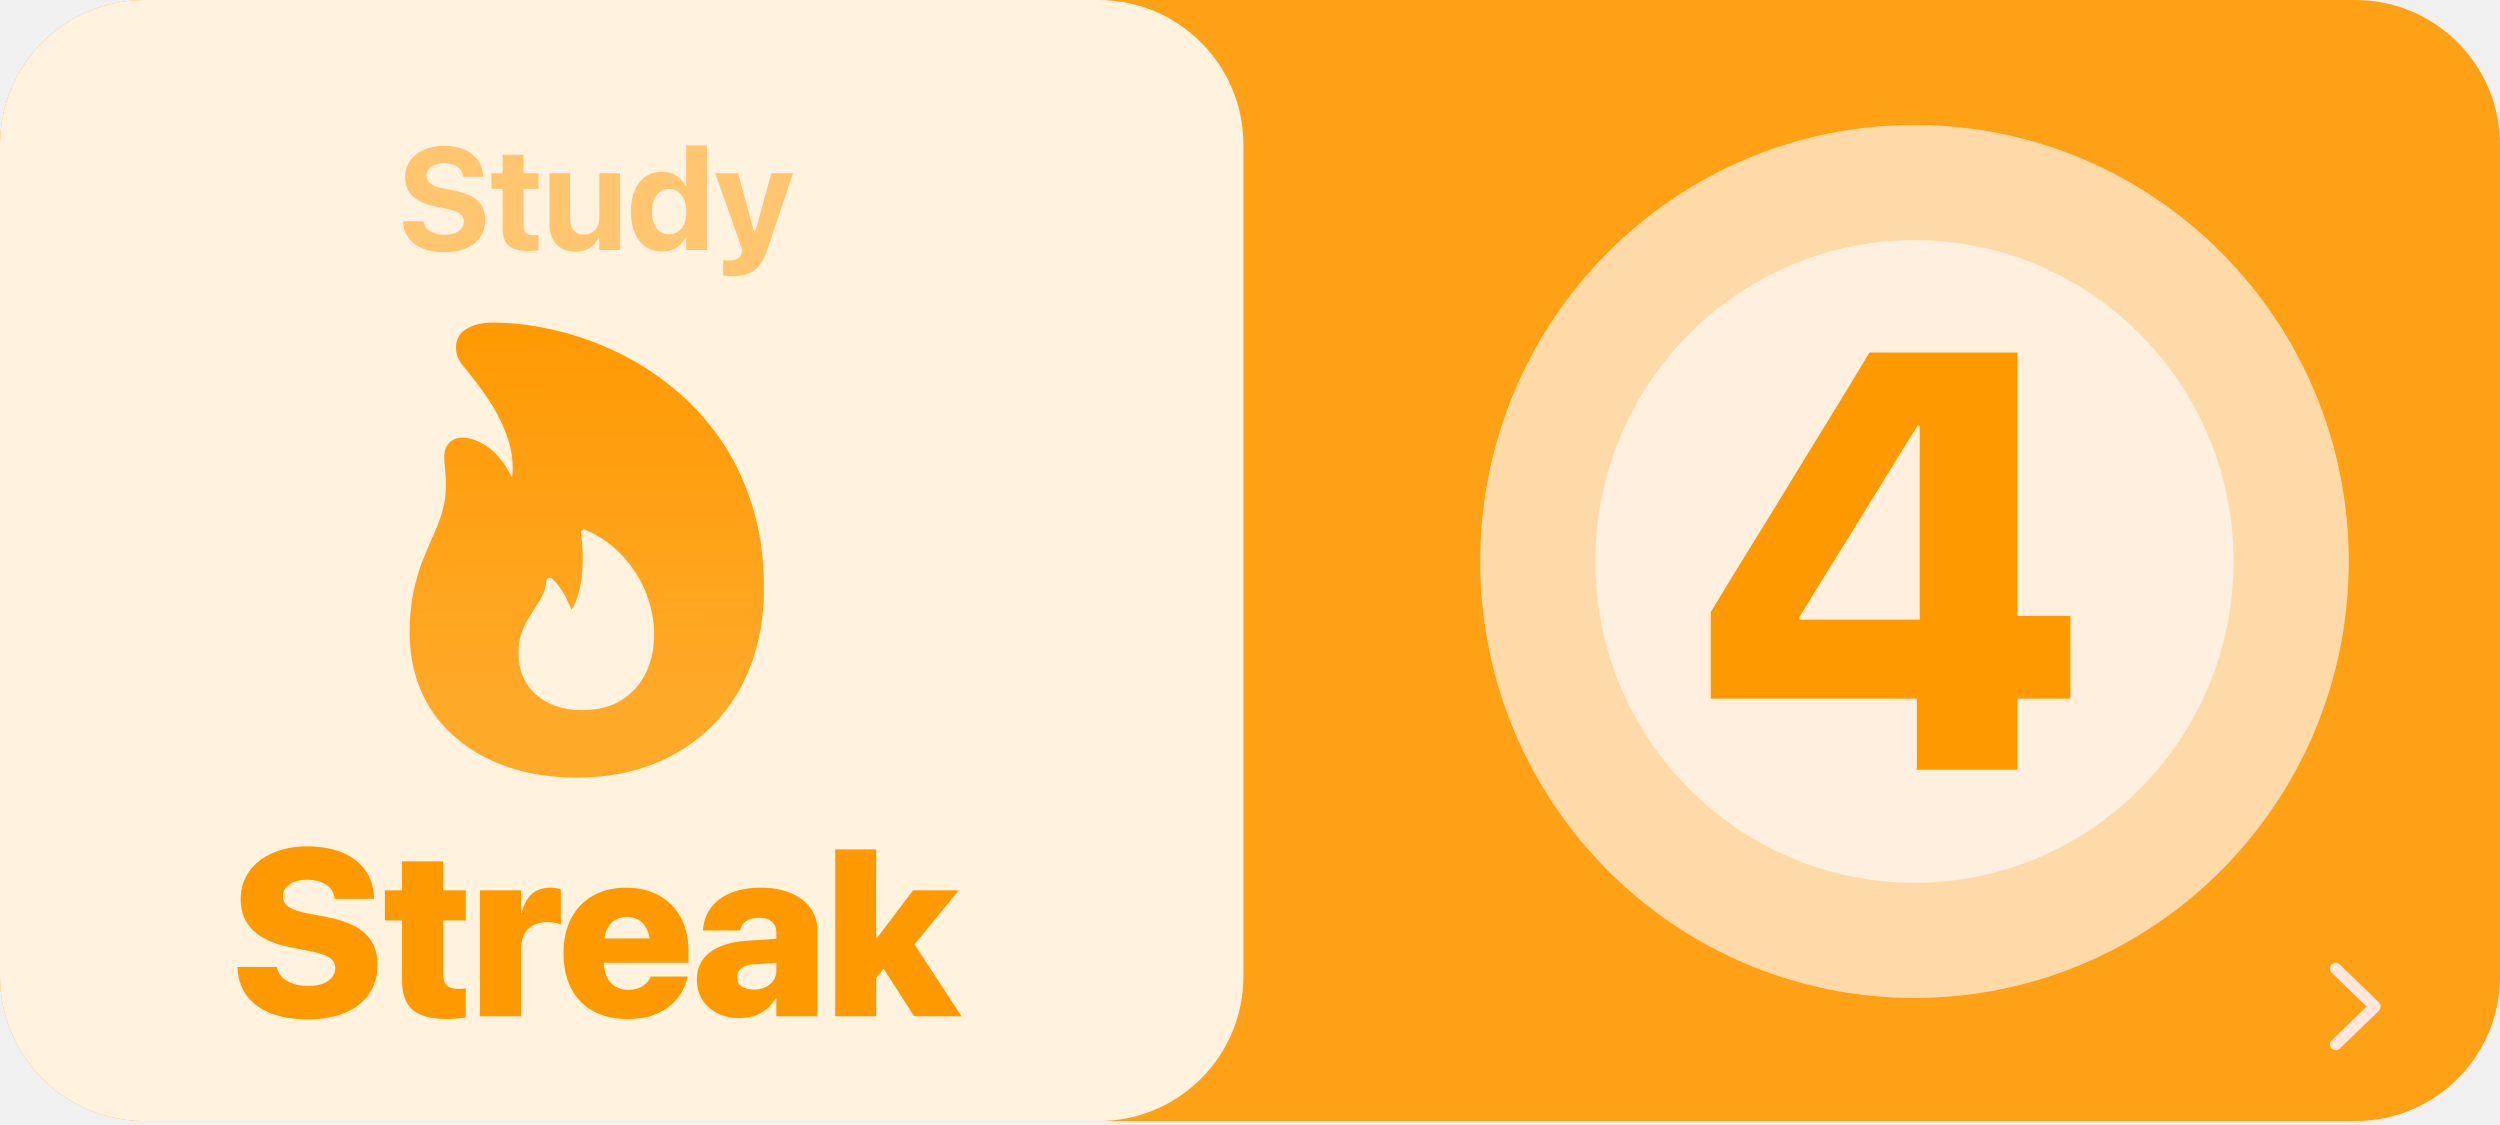
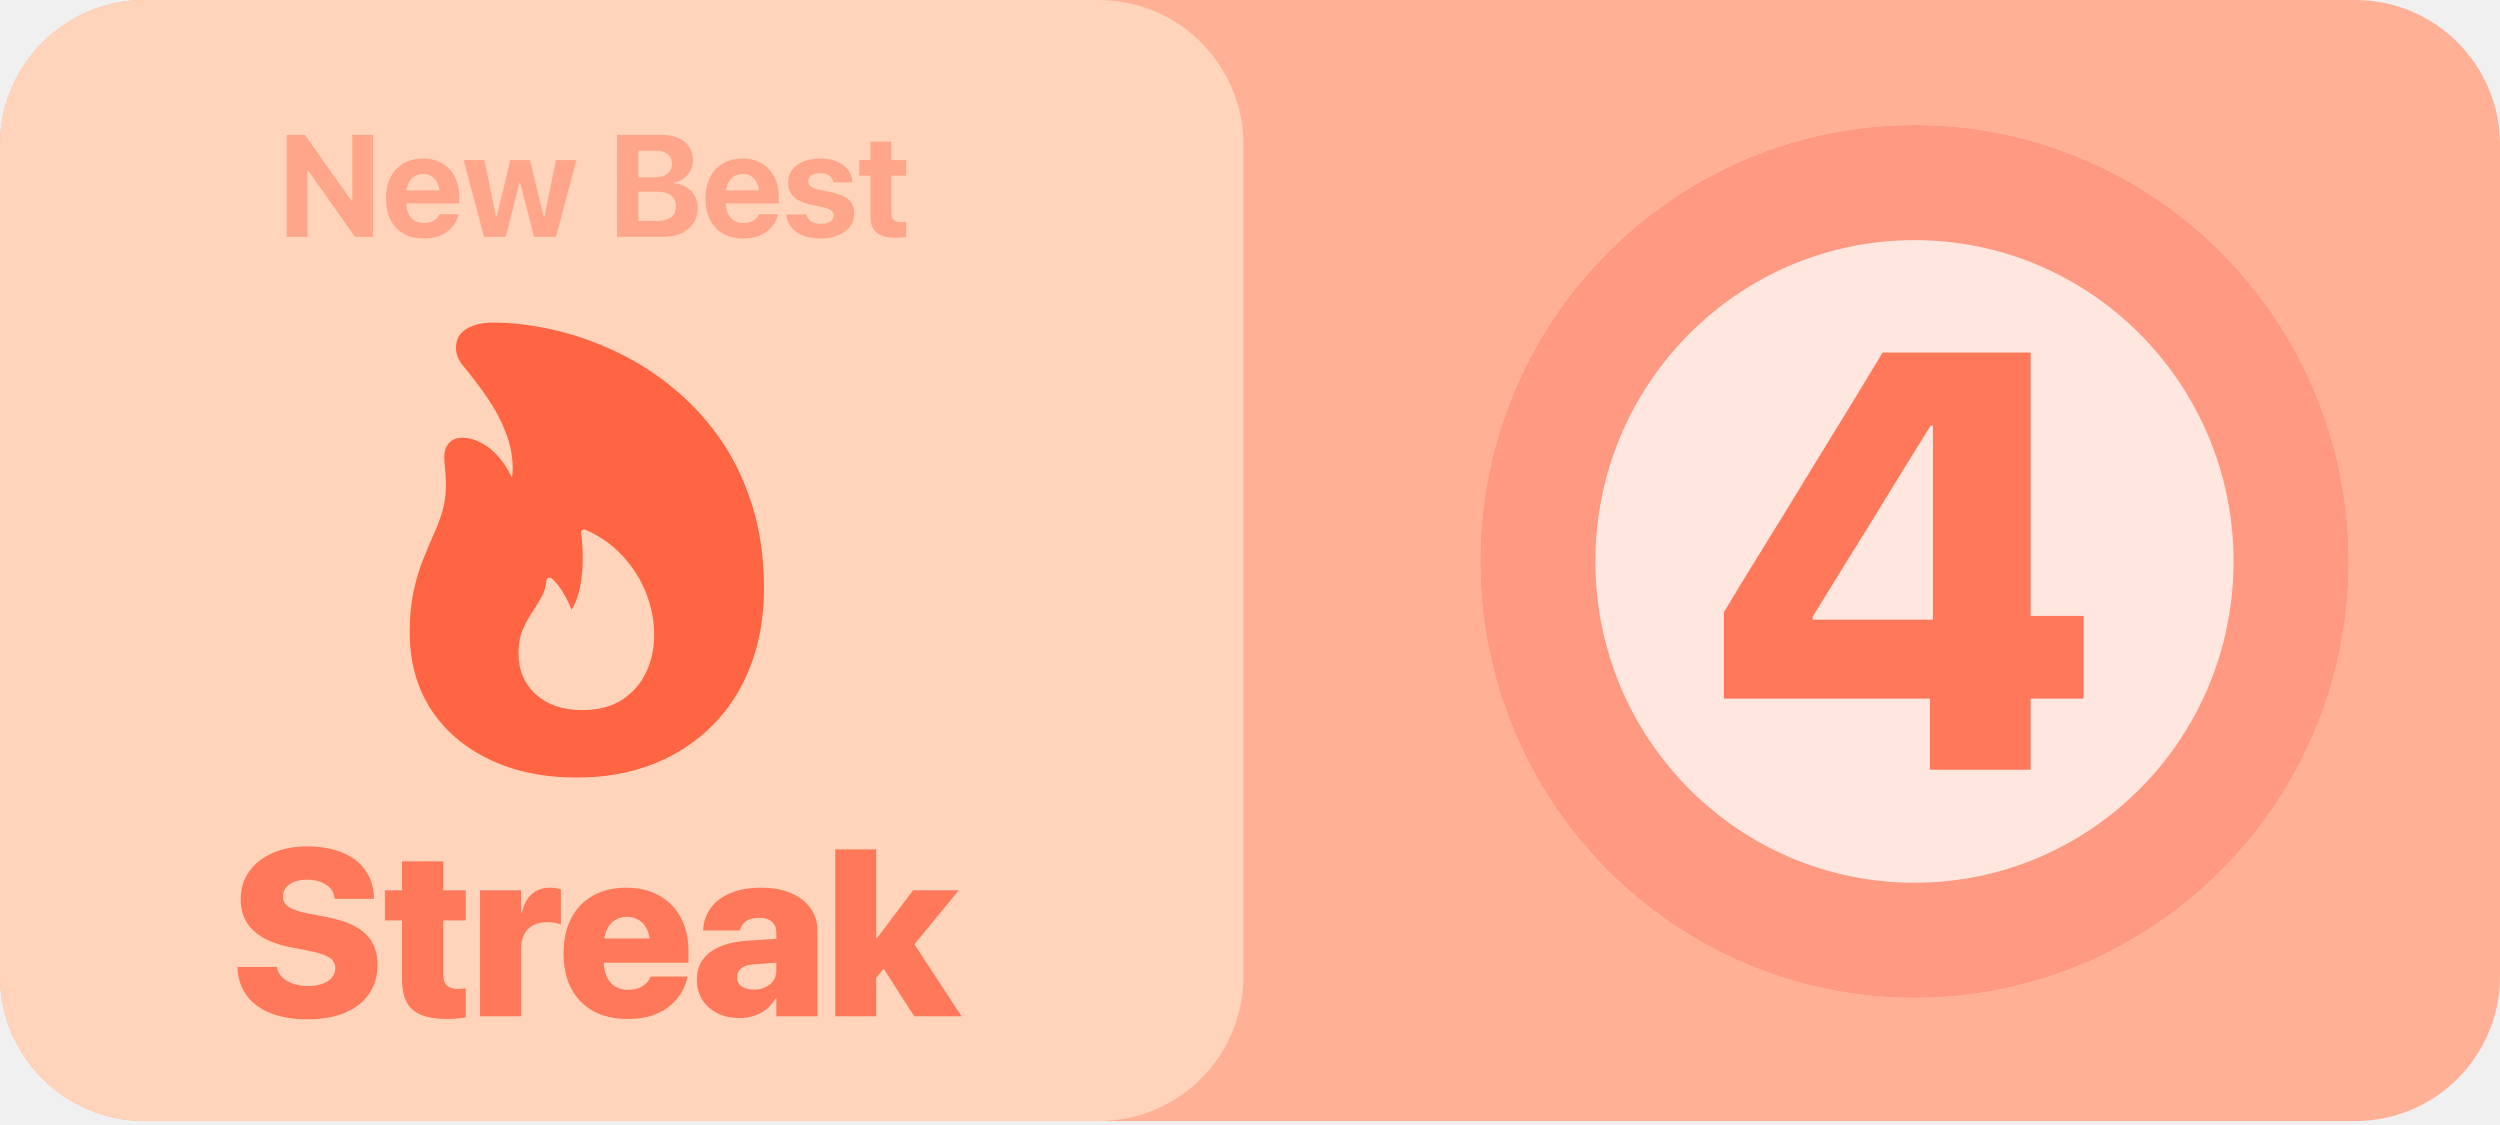
<svg xmlns="http://www.w3.org/2000/svg" width="380" height="171" viewBox="0 0 380 171" fill="none">
-   <g clip-path="url(#clip0_755_4190)">
-     <rect width="380" height="170.4" rx="22" fill="#FFA114" />
-     <rect width="189" height="170.4" rx="22" fill="#FFF2DE" />
-     <path d="M67.513 38.333C66.281 38.333 65.207 38.15 64.291 37.785C63.381 37.42 62.665 36.897 62.142 36.217C61.627 35.536 61.337 34.731 61.272 33.8L61.261 33.628H64.355L64.377 33.735C64.434 34.129 64.602 34.473 64.881 34.767C65.168 35.06 65.54 35.289 65.999 35.454C66.464 35.612 66.994 35.69 67.588 35.69C68.183 35.69 68.698 35.608 69.135 35.443C69.572 35.272 69.909 35.035 70.145 34.734C70.389 34.434 70.51 34.086 70.51 33.692V33.682C70.51 33.166 70.303 32.758 69.887 32.457C69.479 32.156 68.795 31.906 67.835 31.705L66.192 31.383C64.631 31.061 63.471 30.531 62.712 29.793C61.96 29.048 61.584 28.092 61.584 26.925V26.914C61.591 25.962 61.845 25.131 62.346 24.422C62.855 23.713 63.553 23.162 64.441 22.768C65.336 22.366 66.353 22.166 67.492 22.166C68.695 22.166 69.73 22.359 70.596 22.746C71.463 23.126 72.14 23.656 72.627 24.336C73.114 25.009 73.386 25.79 73.443 26.678L73.454 26.85H70.403L70.381 26.721C70.324 26.327 70.17 25.99 69.919 25.711C69.669 25.424 69.336 25.203 68.921 25.045C68.512 24.887 68.036 24.809 67.492 24.809C66.955 24.809 66.486 24.887 66.085 25.045C65.683 25.203 65.372 25.424 65.15 25.711C64.935 25.99 64.828 26.32 64.828 26.699V26.71C64.828 27.204 65.032 27.605 65.44 27.913C65.855 28.221 66.514 28.465 67.417 28.644L69.049 28.977C70.145 29.199 71.037 29.499 71.724 29.879C72.419 30.259 72.931 30.735 73.26 31.308C73.59 31.881 73.754 32.572 73.754 33.381V33.392C73.754 34.401 73.504 35.275 73.002 36.013C72.508 36.75 71.792 37.323 70.854 37.731C69.923 38.133 68.809 38.333 67.513 38.333ZM80.305 38.14C78.951 38.14 77.963 37.882 77.34 37.366C76.717 36.843 76.405 35.988 76.405 34.799V28.697H74.708V26.334H76.405V23.52H79.574V26.334H81.841V28.697H79.574V34.273C79.574 34.81 79.692 35.193 79.929 35.422C80.172 35.644 80.545 35.755 81.046 35.755C81.218 35.755 81.361 35.751 81.476 35.744C81.597 35.73 81.719 35.719 81.841 35.712V38.022C81.655 38.05 81.429 38.075 81.164 38.097C80.906 38.125 80.62 38.14 80.305 38.14ZM87.499 38.247C86.64 38.247 85.913 38.075 85.319 37.731C84.724 37.38 84.273 36.879 83.965 36.227C83.665 35.576 83.514 34.792 83.514 33.875V26.334H86.651V33.188C86.651 33.982 86.823 34.591 87.166 35.014C87.51 35.436 88.044 35.648 88.767 35.648C89.132 35.648 89.458 35.587 89.745 35.465C90.038 35.336 90.285 35.16 90.486 34.938C90.686 34.709 90.837 34.437 90.937 34.122C91.044 33.8 91.098 33.445 91.098 33.059V26.334H94.235V38H91.098V36.142H90.969C90.783 36.571 90.529 36.944 90.206 37.259C89.884 37.574 89.494 37.817 89.035 37.989C88.584 38.161 88.072 38.247 87.499 38.247ZM100.645 38.215C99.671 38.215 98.83 37.971 98.121 37.484C97.412 36.997 96.864 36.303 96.477 35.4C96.098 34.498 95.908 33.424 95.908 32.178V32.156C95.908 30.896 96.098 29.818 96.477 28.923C96.857 28.02 97.401 27.329 98.11 26.85C98.819 26.363 99.664 26.119 100.645 26.119C101.19 26.119 101.691 26.209 102.149 26.388C102.608 26.56 103.009 26.807 103.352 27.129C103.703 27.451 103.983 27.838 104.19 28.289H104.308V22.102H107.445V38H104.308V36.099H104.19C103.983 36.543 103.707 36.922 103.363 37.237C103.026 37.545 102.629 37.785 102.171 37.957C101.712 38.129 101.204 38.215 100.645 38.215ZM101.698 35.615C102.235 35.615 102.701 35.476 103.095 35.196C103.488 34.917 103.793 34.523 104.008 34.015C104.222 33.499 104.33 32.887 104.33 32.178V32.167C104.33 31.458 104.219 30.846 103.997 30.33C103.782 29.814 103.478 29.417 103.084 29.138C102.69 28.858 102.228 28.719 101.698 28.719C101.168 28.719 100.706 28.858 100.312 29.138C99.926 29.417 99.625 29.814 99.41 30.33C99.202 30.838 99.098 31.447 99.098 32.156V32.178C99.098 32.887 99.202 33.499 99.41 34.015C99.618 34.53 99.918 34.928 100.312 35.207C100.706 35.479 101.168 35.615 101.698 35.615ZM111.299 41.975C111.056 41.975 110.812 41.964 110.569 41.942C110.325 41.928 110.11 41.91 109.924 41.889V39.536C110.039 39.558 110.175 39.575 110.332 39.59C110.497 39.604 110.676 39.611 110.869 39.611C111.378 39.611 111.782 39.518 112.083 39.332C112.384 39.146 112.595 38.842 112.717 38.419L112.835 38L108.732 26.334H112.18L114.887 36.238L114.328 35.325H115.08L114.532 36.238L117.239 26.334H120.548L116.563 38.107C116.24 39.074 115.843 39.84 115.37 40.406C114.898 40.972 114.328 41.373 113.662 41.609C113.003 41.853 112.216 41.975 111.299 41.975Z" fill="#FF9900" fill-opacity="0.5" />
-     <path d="M87.684 118.188C82.601 118.188 78.153 117.26 74.34 115.406C70.528 113.573 67.559 111.01 65.434 107.719C63.33 104.406 62.278 100.542 62.278 96.125C62.278 93.792 62.465 91.75 62.84 90C63.215 88.229 63.674 86.656 64.215 85.281C64.757 83.906 65.299 82.615 65.84 81.406C66.403 80.198 66.861 78.99 67.215 77.781C67.59 76.552 67.778 75.208 67.778 73.75C67.778 72.917 67.736 72.125 67.653 71.375C67.57 70.604 67.528 69.958 67.528 69.438C67.528 68.542 67.778 67.833 68.278 67.312C68.778 66.792 69.434 66.531 70.247 66.531C71.247 66.531 72.267 66.823 73.309 67.406C74.351 67.969 75.309 68.812 76.184 69.938C77.08 71.062 77.84 72.469 78.465 74.156L77.122 74.5C77.476 73.854 77.695 73.281 77.778 72.781C77.882 72.281 77.934 71.771 77.934 71.25C77.913 69.271 77.549 67.406 76.84 65.656C76.153 63.885 75.247 62.177 74.122 60.531C72.997 58.885 71.778 57.271 70.465 55.688C70.09 55.25 69.799 54.792 69.59 54.312C69.403 53.812 69.309 53.323 69.309 52.844C69.309 51.615 69.82 50.677 70.84 50.031C71.882 49.365 73.257 49.031 74.965 49.031C77.736 49.031 80.674 49.375 83.778 50.062C86.882 50.729 89.976 51.771 93.059 53.188C96.142 54.583 99.059 56.375 101.809 58.562C104.58 60.75 107.038 63.333 109.184 66.312C111.33 69.292 113.017 72.708 114.247 76.562C115.497 80.396 116.122 84.688 116.122 89.438C116.122 93.729 115.445 97.646 114.09 101.188C112.757 104.708 110.83 107.729 108.309 110.25C105.788 112.792 102.788 114.75 99.309 116.125C95.83 117.5 91.955 118.188 87.684 118.188ZM88.465 107.938C90.861 107.938 92.872 107.427 94.497 106.406C96.122 105.365 97.351 103.979 98.184 102.25C99.017 100.521 99.434 98.604 99.434 96.5C99.434 94.396 99.038 92.312 98.247 90.25C97.455 88.188 96.288 86.312 94.747 84.625C93.226 82.917 91.34 81.562 89.09 80.562C88.861 80.458 88.663 80.469 88.497 80.594C88.33 80.698 88.278 80.885 88.34 81.156C88.632 83.49 88.653 85.677 88.403 87.719C88.174 89.76 87.663 91.417 86.872 92.688C86.517 91.75 86.101 90.896 85.622 90.125C85.163 89.333 84.601 88.615 83.934 87.969C83.726 87.802 83.528 87.76 83.34 87.844C83.174 87.906 83.08 88.052 83.059 88.281C82.955 89.26 82.674 90.135 82.215 90.906C81.778 91.677 81.299 92.458 80.778 93.25C80.257 94.021 79.799 94.885 79.403 95.844C79.007 96.802 78.809 97.948 78.809 99.281C78.809 101.865 79.695 103.958 81.465 105.562C83.236 107.146 85.57 107.938 88.465 107.938Z" fill="url(#paint0_linear_755_4190)" />
-     <path d="M46.707 154.934C44.598 154.934 42.764 154.635 41.205 154.037C39.658 153.428 38.445 152.555 37.566 151.418C36.699 150.282 36.213 148.905 36.107 147.287L36.09 146.971H42.084L42.119 147.147C42.236 147.698 42.506 148.178 42.928 148.588C43.361 148.987 43.912 149.303 44.58 149.537C45.248 149.76 45.992 149.871 46.812 149.871C47.668 149.871 48.4 149.76 49.01 149.537C49.631 149.303 50.111 148.987 50.451 148.588C50.791 148.19 50.961 147.727 50.961 147.2V147.182C50.961 146.467 50.65 145.916 50.029 145.53C49.408 145.131 48.353 144.791 46.865 144.51L44.264 144C41.756 143.532 39.846 142.688 38.533 141.469C37.232 140.239 36.582 138.651 36.582 136.705V136.688C36.582 135.059 37.016 133.647 37.883 132.452C38.75 131.245 39.94 130.313 41.451 129.657C42.975 128.989 44.703 128.655 46.637 128.655C48.758 128.655 50.562 128.971 52.051 129.604C53.539 130.225 54.688 131.104 55.496 132.241C56.316 133.377 56.762 134.713 56.832 136.248L56.85 136.618H50.855L50.838 136.424C50.768 135.862 50.551 135.381 50.188 134.983C49.824 134.584 49.344 134.274 48.746 134.051C48.148 133.828 47.463 133.717 46.69 133.717C45.904 133.717 45.236 133.828 44.685 134.051C44.135 134.274 43.713 134.578 43.42 134.965C43.139 135.34 42.998 135.768 42.998 136.248V136.266C42.998 136.946 43.309 137.485 43.93 137.883C44.551 138.282 45.541 138.61 46.9 138.868L49.502 139.36C51.307 139.7 52.789 140.18 53.949 140.801C55.109 141.422 55.971 142.213 56.533 143.174C57.096 144.123 57.377 145.278 57.377 146.637V146.655C57.377 148.342 56.955 149.807 56.111 151.049C55.268 152.291 54.049 153.252 52.455 153.932C50.861 154.6 48.945 154.934 46.707 154.934ZM67.858 154.881C65.549 154.881 63.844 154.424 62.743 153.51C61.653 152.584 61.108 151.043 61.108 148.887V139.905H58.506V135.334H61.108V130.922H67.366V135.334H70.793V139.905H67.366V148.043C67.366 148.864 67.553 149.45 67.928 149.801C68.303 150.141 68.866 150.311 69.616 150.311C69.873 150.311 70.09 150.305 70.266 150.293C70.442 150.27 70.618 150.246 70.793 150.223V154.653C70.454 154.711 70.043 154.764 69.563 154.811C69.082 154.858 68.514 154.881 67.858 154.881ZM72.96 154.477V135.334H79.2V138.727H79.323C79.593 137.508 80.091 136.571 80.817 135.914C81.555 135.258 82.493 134.93 83.63 134.93C83.923 134.93 84.204 134.953 84.473 135C84.755 135.036 85.013 135.094 85.247 135.176V140.52C84.989 140.403 84.684 140.315 84.333 140.256C83.993 140.198 83.635 140.168 83.26 140.168C82.382 140.168 81.638 140.327 81.028 140.643C80.43 140.959 79.973 141.428 79.657 142.049C79.352 142.659 79.2 143.414 79.2 144.317V154.477H72.96ZM95.376 154.881C93.361 154.881 91.626 154.483 90.173 153.686C88.72 152.877 87.601 151.729 86.816 150.241C86.042 148.752 85.656 146.977 85.656 144.914V144.897C85.656 142.846 86.042 141.077 86.816 139.588C87.601 138.1 88.702 136.952 90.12 136.143C91.55 135.334 93.232 134.93 95.165 134.93C97.099 134.93 98.775 135.328 100.193 136.125C101.611 136.911 102.706 138.024 103.48 139.465C104.253 140.895 104.64 142.577 104.64 144.51V146.338H88.714V142.647H101.722L98.822 146.11V143.702C98.822 142.776 98.675 141.991 98.382 141.346C98.089 140.69 97.679 140.198 97.152 139.87C96.624 139.53 96.009 139.36 95.306 139.36C94.603 139.36 93.982 139.53 93.443 139.87C92.915 140.209 92.505 140.707 92.212 141.364C91.919 142.008 91.773 142.787 91.773 143.702V146.127C91.773 147.03 91.919 147.803 92.212 148.448C92.517 149.092 92.945 149.59 93.495 149.942C94.058 150.282 94.726 150.452 95.499 150.452C96.167 150.452 96.736 150.346 97.204 150.135C97.673 149.924 98.042 149.666 98.312 149.362C98.593 149.057 98.781 148.77 98.874 148.5L98.892 148.43H104.517L104.464 148.641C104.323 149.309 104.054 150.006 103.655 150.733C103.257 151.448 102.7 152.121 101.986 152.754C101.282 153.387 100.386 153.903 99.296 154.301C98.218 154.688 96.911 154.881 95.376 154.881ZM112.396 154.741C111.119 154.741 109.994 154.495 109.021 154.002C108.048 153.498 107.287 152.813 106.736 151.946C106.197 151.067 105.927 150.071 105.927 148.957V148.94C105.927 147.733 106.226 146.707 106.824 145.864C107.433 145.02 108.312 144.358 109.461 143.877C110.609 143.385 112.004 143.086 113.644 142.981L121.308 142.489V146.11L114.646 146.567C113.779 146.614 113.129 146.813 112.695 147.164C112.261 147.504 112.045 147.961 112.045 148.536V148.553C112.045 149.151 112.273 149.614 112.73 149.942C113.199 150.258 113.814 150.416 114.576 150.416C115.244 150.416 115.83 150.299 116.334 150.065C116.849 149.819 117.254 149.485 117.546 149.063C117.851 148.629 118.004 148.149 118.004 147.621V141.75C118.004 141.059 117.781 140.514 117.336 140.116C116.89 139.705 116.24 139.5 115.384 139.5C114.541 139.5 113.879 139.67 113.398 140.01C112.918 140.35 112.625 140.766 112.519 141.258L112.484 141.434H106.859L106.877 141.205C106.982 139.952 107.392 138.856 108.107 137.918C108.822 136.981 109.818 136.248 111.095 135.721C112.384 135.194 113.92 134.93 115.701 134.93C117.412 134.93 118.906 135.2 120.183 135.739C121.472 136.278 122.468 137.034 123.171 138.006C123.886 138.979 124.244 140.11 124.244 141.399V154.477H118.004V151.77H117.88C117.517 152.391 117.066 152.924 116.527 153.37C115.988 153.815 115.373 154.155 114.681 154.389C113.99 154.623 113.228 154.741 112.396 154.741ZM126.955 154.477V129.112H133.178V154.477H126.955ZM138.961 154.477L133.758 146.373L137.643 141.469L146.15 154.477H138.961ZM132.598 149.309V142.594H133.301L138.785 135.334H145.729L137.027 145.916H135.41L132.598 149.309Z" fill="#FF9900" />
-     <ellipse cx="291" cy="85.339" rx="66" ry="66.339" fill="#FFEFDE" />
-     <path d="M348.25 85.339C348.25 117.187 322.576 142.928 291 142.928C259.424 142.928 233.75 117.187 233.75 85.339C233.75 53.491 259.424 27.75 291 27.75C322.576 27.75 348.25 53.491 348.25 85.339Z" stroke="#FF9900" stroke-opacity="0.24" stroke-width="17.5" />
-     <path d="M361.848 152.993C361.845 153.13 361.817 153.255 361.766 153.368C361.716 153.481 361.637 153.591 361.532 153.696L355.661 159.38C355.493 159.548 355.286 159.632 355.04 159.632C354.876 159.632 354.727 159.593 354.595 159.515C354.458 159.437 354.35 159.331 354.272 159.198C354.19 159.065 354.149 158.917 354.149 158.753C354.149 158.511 354.241 158.298 354.425 158.114L359.733 152.999L354.425 147.878C354.241 147.69 354.149 147.478 354.149 147.239C354.149 147.071 354.19 146.921 354.272 146.788C354.35 146.655 354.458 146.55 354.595 146.472C354.727 146.39 354.876 146.349 355.04 146.349C355.286 146.349 355.493 146.435 355.661 146.606L361.532 152.29C361.641 152.396 361.721 152.505 361.772 152.618C361.823 152.735 361.848 152.86 361.848 152.993Z" fill="#FFE6DE" />
-     <path d="M291.365 117V106.189H260.032V93.05C261.614 90.413 263.211 87.791 264.822 85.184C266.463 82.547 268.089 79.91 269.7 77.273C271.312 74.637 272.923 72 274.534 69.363C276.146 66.727 277.757 64.105 279.368 61.497C280.979 58.86 282.576 56.224 284.158 53.587H306.658V93.621H314.7V106.189H306.658V117H291.365ZM273.523 94.192H291.805V64.705H291.453C290.252 66.639 289.051 68.572 287.85 70.506C286.678 72.439 285.491 74.373 284.29 76.307C283.118 78.24 281.917 80.189 280.687 82.151C279.485 84.085 278.284 86.019 277.083 87.952C275.911 89.886 274.725 91.819 273.523 93.753V94.192Z" fill="#FF9900" />
+   <g clip-path="url(#clip0_846_5238)">
+     <rect width="380" height="170.4" rx="22" fill="#FFB095" />
+     <rect width="189" height="170.4" rx="22" fill="#FFD4BA" />
+     <path d="M43.568 36V20.499H46.34L54.558 32.111L52.055 30.489H53.537V20.499H56.706V36H53.945L45.717 24.334L48.22 25.967H46.737V36H43.568ZM64.384 36.247C63.203 36.247 62.182 36.004 61.323 35.517C60.47 35.023 59.815 34.324 59.357 33.422C58.898 32.512 58.669 31.435 58.669 30.189V30.178C58.669 28.939 58.898 27.865 59.357 26.955C59.815 26.046 60.463 25.344 61.301 24.85C62.139 24.348 63.124 24.098 64.255 24.098C65.394 24.098 66.375 24.341 67.199 24.828C68.029 25.308 68.67 25.988 69.121 26.869C69.573 27.743 69.798 28.767 69.798 29.941V30.919H60.216V28.942H68.305L66.823 30.801V29.565C66.823 28.878 66.715 28.301 66.5 27.836C66.293 27.37 65.999 27.023 65.62 26.794C65.247 26.558 64.81 26.439 64.309 26.439C63.815 26.439 63.374 26.561 62.988 26.805C62.608 27.041 62.307 27.395 62.085 27.868C61.87 28.334 61.763 28.899 61.763 29.565V30.811C61.763 31.456 61.87 32.011 62.085 32.477C62.307 32.935 62.619 33.286 63.02 33.529C63.421 33.773 63.897 33.895 64.449 33.895C64.893 33.895 65.272 33.83 65.587 33.701C65.91 33.565 66.167 33.4 66.361 33.207C66.561 33.007 66.697 32.813 66.769 32.627L66.801 32.562H69.702L69.669 32.681C69.583 33.082 69.415 33.49 69.165 33.905C68.921 34.321 68.584 34.707 68.155 35.065C67.732 35.416 67.209 35.703 66.586 35.925C65.963 36.14 65.229 36.247 64.384 36.247ZM73.577 36L70.472 24.334H73.631L75.382 32.895H75.51L77.562 24.334H80.559L82.633 32.895H82.761L84.513 24.334H87.606L84.513 36H81.182L79.077 27.804H78.948L76.864 36H73.577ZM95.411 36V33.583H99.869C100.8 33.583 101.512 33.393 102.006 33.014C102.501 32.634 102.748 32.083 102.748 31.359V31.338C102.748 30.858 102.633 30.453 102.404 30.124C102.175 29.795 101.838 29.547 101.394 29.383C100.957 29.218 100.413 29.136 99.761 29.136H95.411V26.966H99.375C100.27 26.966 100.954 26.787 101.426 26.429C101.899 26.064 102.135 25.555 102.135 24.903V24.882C102.135 24.259 101.924 23.775 101.502 23.432C101.079 23.081 100.485 22.905 99.718 22.905H95.411V20.499H100.546C101.541 20.499 102.393 20.657 103.102 20.972C103.818 21.287 104.366 21.734 104.746 22.314C105.132 22.895 105.326 23.582 105.326 24.377V24.398C105.326 24.957 105.197 25.476 104.939 25.956C104.688 26.429 104.345 26.826 103.908 27.148C103.471 27.463 102.977 27.66 102.425 27.739V27.857C103.127 27.908 103.75 28.101 104.295 28.438C104.846 28.774 105.276 29.211 105.584 29.748C105.899 30.285 106.056 30.89 106.056 31.564V31.585C106.056 32.487 105.838 33.268 105.401 33.927C104.971 34.586 104.355 35.098 103.553 35.463C102.758 35.821 101.806 36 100.696 36H95.411ZM93.789 36V20.499H97.033V36H93.789ZM112.95 36.247C111.769 36.247 110.748 36.004 109.889 35.517C109.036 35.023 108.381 34.324 107.923 33.422C107.465 32.512 107.235 31.435 107.235 30.189V30.178C107.235 28.939 107.465 27.865 107.923 26.955C108.381 26.046 109.029 25.344 109.867 24.85C110.705 24.348 111.69 24.098 112.821 24.098C113.96 24.098 114.941 24.341 115.765 24.828C116.595 25.308 117.236 25.988 117.688 26.869C118.139 27.743 118.364 28.767 118.364 29.941V30.919H108.782V28.942H116.871L115.389 30.801V29.565C115.389 28.878 115.281 28.301 115.066 27.836C114.859 27.37 114.565 27.023 114.186 26.794C113.813 26.558 113.376 26.439 112.875 26.439C112.381 26.439 111.94 26.561 111.554 26.805C111.174 27.041 110.873 27.395 110.651 27.868C110.437 28.334 110.329 28.899 110.329 29.565V30.811C110.329 31.456 110.437 32.011 110.651 32.477C110.873 32.935 111.185 33.286 111.586 33.529C111.987 33.773 112.463 33.895 113.015 33.895C113.459 33.895 113.838 33.83 114.153 33.701C114.476 33.565 114.733 33.4 114.927 33.207C115.127 33.007 115.263 32.813 115.335 32.627L115.367 32.562H118.268L118.235 32.681C118.149 33.082 117.981 33.49 117.73 33.905C117.487 34.321 117.15 34.707 116.721 35.065C116.298 35.416 115.775 35.703 115.152 35.925C114.529 36.14 113.795 36.247 112.95 36.247ZM124.743 36.247C123.676 36.247 122.766 36.097 122.014 35.796C121.269 35.488 120.686 35.069 120.263 34.539C119.841 34.002 119.59 33.383 119.511 32.681L119.5 32.605H122.573L122.594 32.681C122.709 33.089 122.941 33.415 123.292 33.658C123.65 33.902 124.141 34.023 124.764 34.023C125.165 34.023 125.509 33.973 125.795 33.873C126.089 33.773 126.315 33.63 126.472 33.443C126.637 33.25 126.719 33.028 126.719 32.777V32.767C126.719 32.452 126.597 32.197 126.354 32.004C126.118 31.803 125.709 31.639 125.129 31.51L123.163 31.091C122.419 30.933 121.796 30.704 121.294 30.403C120.793 30.102 120.417 29.734 120.166 29.297C119.923 28.853 119.801 28.341 119.801 27.761V27.75C119.801 27.005 120.002 26.361 120.403 25.816C120.804 25.272 121.37 24.85 122.1 24.549C122.838 24.248 123.693 24.098 124.667 24.098C125.691 24.098 126.562 24.259 127.278 24.581C128.001 24.896 128.556 25.322 128.943 25.859C129.329 26.389 129.537 26.984 129.566 27.643V27.718H126.665L126.655 27.653C126.59 27.281 126.39 26.966 126.053 26.708C125.717 26.443 125.255 26.311 124.667 26.311C124.309 26.311 123.994 26.364 123.722 26.472C123.45 26.572 123.239 26.715 123.088 26.901C122.938 27.088 122.863 27.31 122.863 27.567V27.578C122.863 27.779 122.913 27.958 123.013 28.115C123.113 28.266 123.282 28.402 123.518 28.523C123.754 28.638 124.069 28.738 124.463 28.824L126.429 29.243C127.625 29.494 128.495 29.873 129.039 30.382C129.584 30.89 129.856 31.574 129.856 32.434V32.444C129.856 33.211 129.637 33.88 129.201 34.453C128.764 35.019 128.162 35.459 127.396 35.774C126.63 36.09 125.745 36.247 124.743 36.247ZM136.202 36.14C134.848 36.14 133.86 35.882 133.237 35.366C132.614 34.843 132.303 33.988 132.303 32.799V26.697H130.605V24.334H132.303V21.52H135.471V24.334H137.738V26.697H135.471V32.273C135.471 32.81 135.59 33.193 135.826 33.422C136.069 33.644 136.442 33.755 136.943 33.755C137.115 33.755 137.258 33.751 137.373 33.744C137.495 33.73 137.616 33.719 137.738 33.712V36.022C137.552 36.05 137.326 36.075 137.061 36.097C136.804 36.125 136.517 36.14 136.202 36.14Z" fill="#FF785A" fill-opacity="0.5" />
+     <path d="M87.684 118.188C82.601 118.188 78.153 117.26 74.34 115.406C70.528 113.573 67.559 111.01 65.434 107.719C63.33 104.406 62.278 100.542 62.278 96.125C62.278 93.792 62.465 91.75 62.84 90C63.215 88.229 63.674 86.656 64.215 85.281C64.757 83.906 65.299 82.615 65.84 81.406C66.403 80.198 66.861 78.99 67.215 77.781C67.59 76.552 67.778 75.208 67.778 73.75C67.778 72.917 67.736 72.125 67.653 71.375C67.57 70.604 67.528 69.958 67.528 69.438C67.528 68.542 67.778 67.833 68.278 67.312C68.778 66.792 69.434 66.531 70.247 66.531C71.247 66.531 72.267 66.823 73.309 67.406C74.351 67.969 75.309 68.812 76.184 69.938C77.08 71.062 77.84 72.469 78.465 74.156L77.122 74.5C77.476 73.854 77.695 73.281 77.778 72.781C77.882 72.281 77.934 71.771 77.934 71.25C77.913 69.271 77.549 67.406 76.84 65.656C76.153 63.885 75.247 62.177 74.122 60.531C72.997 58.885 71.778 57.271 70.465 55.688C70.09 55.25 69.799 54.792 69.59 54.312C69.403 53.812 69.309 53.323 69.309 52.844C69.309 51.615 69.82 50.677 70.84 50.031C71.882 49.365 73.257 49.031 74.965 49.031C77.736 49.031 80.674 49.375 83.778 50.062C86.882 50.729 89.976 51.771 93.059 53.188C96.142 54.583 99.059 56.375 101.809 58.562C104.58 60.75 107.038 63.333 109.184 66.312C111.33 69.292 113.017 72.708 114.247 76.562C115.497 80.396 116.122 84.688 116.122 89.438C116.122 93.729 115.445 97.646 114.09 101.188C112.757 104.708 110.83 107.729 108.309 110.25C105.788 112.792 102.788 114.75 99.309 116.125C95.83 117.5 91.955 118.188 87.684 118.188ZM88.465 107.938C90.861 107.938 92.872 107.427 94.497 106.406C96.122 105.365 97.351 103.979 98.184 102.25C99.017 100.521 99.434 98.604 99.434 96.5C99.434 94.396 99.038 92.312 98.247 90.25C97.455 88.188 96.288 86.312 94.747 84.625C93.226 82.917 91.34 81.562 89.09 80.562C88.861 80.458 88.663 80.469 88.497 80.594C88.33 80.698 88.278 80.885 88.34 81.156C88.632 83.49 88.653 85.677 88.403 87.719C88.174 89.76 87.663 91.417 86.872 92.688C86.517 91.75 86.101 90.896 85.622 90.125C85.163 89.333 84.601 88.615 83.934 87.969C83.726 87.802 83.528 87.76 83.34 87.844C83.174 87.906 83.08 88.052 83.059 88.281C82.955 89.26 82.674 90.135 82.215 90.906C81.778 91.677 81.299 92.458 80.778 93.25C80.257 94.021 79.799 94.885 79.403 95.844C79.007 96.802 78.809 97.948 78.809 99.281C78.809 101.865 79.695 103.958 81.465 105.562C83.236 107.146 85.57 107.938 88.465 107.938Z" fill="#FF6543" />
+     <path d="M46.707 154.934C44.598 154.934 42.764 154.635 41.205 154.037C39.658 153.428 38.445 152.555 37.566 151.418C36.699 150.281 36.213 148.904 36.107 147.287L36.09 146.971H42.084L42.119 147.146C42.236 147.697 42.506 148.178 42.928 148.588C43.361 148.986 43.912 149.303 44.58 149.537C45.248 149.76 45.992 149.871 46.812 149.871C47.668 149.871 48.4 149.76 49.01 149.537C49.631 149.303 50.111 148.986 50.451 148.588C50.791 148.189 50.961 147.727 50.961 147.199V147.182C50.961 146.467 50.65 145.916 50.029 145.529C49.408 145.131 48.353 144.791 46.865 144.51L44.264 144C41.756 143.531 39.846 142.688 38.533 141.469C37.232 140.238 36.582 138.65 36.582 136.705V136.688C36.582 135.059 37.016 133.646 37.883 132.451C38.75 131.244 39.94 130.312 41.451 129.656C42.975 128.988 44.703 128.654 46.637 128.654C48.758 128.654 50.562 128.971 52.051 129.604C53.539 130.225 54.688 131.104 55.496 132.24C56.316 133.377 56.762 134.713 56.832 136.248L56.85 136.617H50.855L50.838 136.424C50.768 135.861 50.551 135.381 50.188 134.982C49.824 134.584 49.344 134.273 48.746 134.051C48.148 133.828 47.463 133.717 46.69 133.717C45.904 133.717 45.236 133.828 44.685 134.051C44.135 134.273 43.713 134.578 43.42 134.965C43.139 135.34 42.998 135.768 42.998 136.248V136.266C42.998 136.945 43.309 137.484 43.93 137.883C44.551 138.281 45.541 138.609 46.9 138.867L49.502 139.359C51.307 139.699 52.789 140.18 53.949 140.801C55.109 141.422 55.971 142.213 56.533 143.174C57.096 144.123 57.377 145.277 57.377 146.637V146.654C57.377 148.342 56.955 149.807 56.111 151.049C55.268 152.291 54.049 153.252 52.455 153.932C50.861 154.6 48.945 154.934 46.707 154.934ZM67.858 154.881C65.549 154.881 63.844 154.424 62.743 153.51C61.653 152.584 61.108 151.043 61.108 148.887V139.904H58.506V135.334H61.108V130.922H67.366V135.334H70.793V139.904H67.366V148.043C67.366 148.863 67.553 149.449 67.928 149.801C68.303 150.141 68.866 150.311 69.616 150.311C69.873 150.311 70.09 150.305 70.266 150.293C70.442 150.27 70.618 150.246 70.793 150.223V154.652C70.454 154.711 70.043 154.764 69.563 154.811C69.082 154.857 68.514 154.881 67.858 154.881ZM72.96 154.477V135.334H79.2V138.727H79.323C79.593 137.508 80.091 136.57 80.817 135.914C81.555 135.258 82.493 134.93 83.63 134.93C83.923 134.93 84.204 134.953 84.473 135C84.755 135.035 85.013 135.094 85.247 135.176V140.52C84.989 140.402 84.684 140.314 84.333 140.256C83.993 140.197 83.635 140.168 83.26 140.168C82.382 140.168 81.638 140.326 81.028 140.643C80.43 140.959 79.973 141.428 79.657 142.049C79.352 142.658 79.2 143.414 79.2 144.316V154.477H72.96ZM95.376 154.881C93.361 154.881 91.626 154.482 90.173 153.686C88.72 152.877 87.601 151.729 86.816 150.24C86.042 148.752 85.656 146.977 85.656 144.914V144.896C85.656 142.846 86.042 141.076 86.816 139.588C87.601 138.1 88.702 136.951 90.12 136.143C91.55 135.334 93.232 134.93 95.165 134.93C97.099 134.93 98.775 135.328 100.193 136.125C101.611 136.91 102.706 138.023 103.48 139.465C104.253 140.895 104.64 142.576 104.64 144.51V146.338H88.714V142.646H101.722L98.822 146.109V143.701C98.822 142.775 98.675 141.99 98.382 141.346C98.089 140.689 97.679 140.197 97.152 139.869C96.624 139.529 96.009 139.359 95.306 139.359C94.603 139.359 93.982 139.529 93.443 139.869C92.915 140.209 92.505 140.707 92.212 141.363C91.919 142.008 91.773 142.787 91.773 143.701V146.127C91.773 147.029 91.919 147.803 92.212 148.447C92.517 149.092 92.945 149.59 93.495 149.941C94.058 150.281 94.726 150.451 95.499 150.451C96.167 150.451 96.736 150.346 97.204 150.135C97.673 149.924 98.042 149.666 98.312 149.361C98.593 149.057 98.781 148.77 98.874 148.5L98.892 148.43H104.517L104.464 148.641C104.323 149.309 104.054 150.006 103.655 150.732C103.257 151.447 102.7 152.121 101.986 152.754C101.282 153.387 100.386 153.902 99.296 154.301C98.218 154.688 96.911 154.881 95.376 154.881ZM112.396 154.74C111.119 154.74 109.994 154.494 109.021 154.002C108.048 153.498 107.287 152.812 106.736 151.945C106.197 151.066 105.927 150.07 105.927 148.957V148.939C105.927 147.732 106.226 146.707 106.824 145.863C107.433 145.02 108.312 144.357 109.461 143.877C110.609 143.385 112.004 143.086 113.644 142.98L121.308 142.488V146.109L114.646 146.566C113.779 146.613 113.129 146.812 112.695 147.164C112.261 147.504 112.045 147.961 112.045 148.535V148.553C112.045 149.15 112.273 149.613 112.73 149.941C113.199 150.258 113.814 150.416 114.576 150.416C115.244 150.416 115.83 150.299 116.334 150.064C116.849 149.818 117.254 149.484 117.546 149.062C117.851 148.629 118.004 148.148 118.004 147.621V141.75C118.004 141.059 117.781 140.514 117.336 140.115C116.89 139.705 116.24 139.5 115.384 139.5C114.541 139.5 113.879 139.67 113.398 140.01C112.918 140.35 112.625 140.766 112.519 141.258L112.484 141.434H106.859L106.877 141.205C106.982 139.951 107.392 138.855 108.107 137.918C108.822 136.98 109.818 136.248 111.095 135.721C112.384 135.193 113.92 134.93 115.701 134.93C117.412 134.93 118.906 135.199 120.183 135.738C121.472 136.277 122.468 137.033 123.171 138.006C123.886 138.979 124.244 140.109 124.244 141.398V154.477H118.004V151.77H117.88C117.517 152.391 117.066 152.924 116.527 153.369C115.988 153.814 115.373 154.154 114.681 154.389C113.99 154.623 113.228 154.74 112.396 154.74ZM126.955 154.477V129.111H133.178V154.477H126.955ZM138.961 154.477L133.758 146.373L137.643 141.469L146.15 154.477H138.961ZM132.598 149.309V142.594H133.301L138.785 135.334H145.729L137.027 145.916H135.41L132.598 149.309Z" fill="#FF785A" />
+     <ellipse cx="291" cy="85.339" rx="66" ry="66.339" fill="#FFE6DE" />
+     <path d="M348.25 85.339C348.25 117.187 322.576 142.928 291 142.928C259.424 142.928 233.75 117.187 233.75 85.339C233.75 53.491 259.424 27.75 291 27.75C322.576 27.75 348.25 53.491 348.25 85.339Z" stroke="#FF785A" stroke-opacity="0.7" stroke-width="17.5" />
+     <path d="M293.365 117V106.189H262.032V93.05C263.614 90.413 265.211 87.791 266.822 85.184C268.463 82.547 270.089 79.91 271.7 77.273C273.312 74.637 274.923 72 276.534 69.363C278.146 66.727 279.757 64.105 281.368 61.497C282.979 58.86 284.576 56.224 286.158 53.587H308.658V93.621H316.7V106.189H308.658V117H293.365ZM275.523 94.192H293.805V64.705H293.453C292.252 66.639 291.051 68.572 289.85 70.506C288.678 72.439 287.491 74.373 286.29 76.307C285.118 78.24 283.917 80.189 282.687 82.151C281.485 84.085 280.284 86.019 279.083 87.952C277.911 89.886 276.725 91.819 275.523 93.753V94.192Z" fill="#FF785A" />
  </g>
  <defs>
-     <linearGradient id="paint0_linear_755_4190" x1="89" y1="47" x2="89.215" y2="106.477" gradientUnits="userSpaceOnUse">
-       <stop stop-color="#FF9900" />
-       <stop offset="1" stop-color="#FFA929" />
-     </linearGradient>
-     <clipPath id="clip0_755_4190">
+     <clipPath id="clip0_846_5238">
      <rect width="380" height="170.4" rx="22" fill="white" />
    </clipPath>
  </defs>
</svg>
